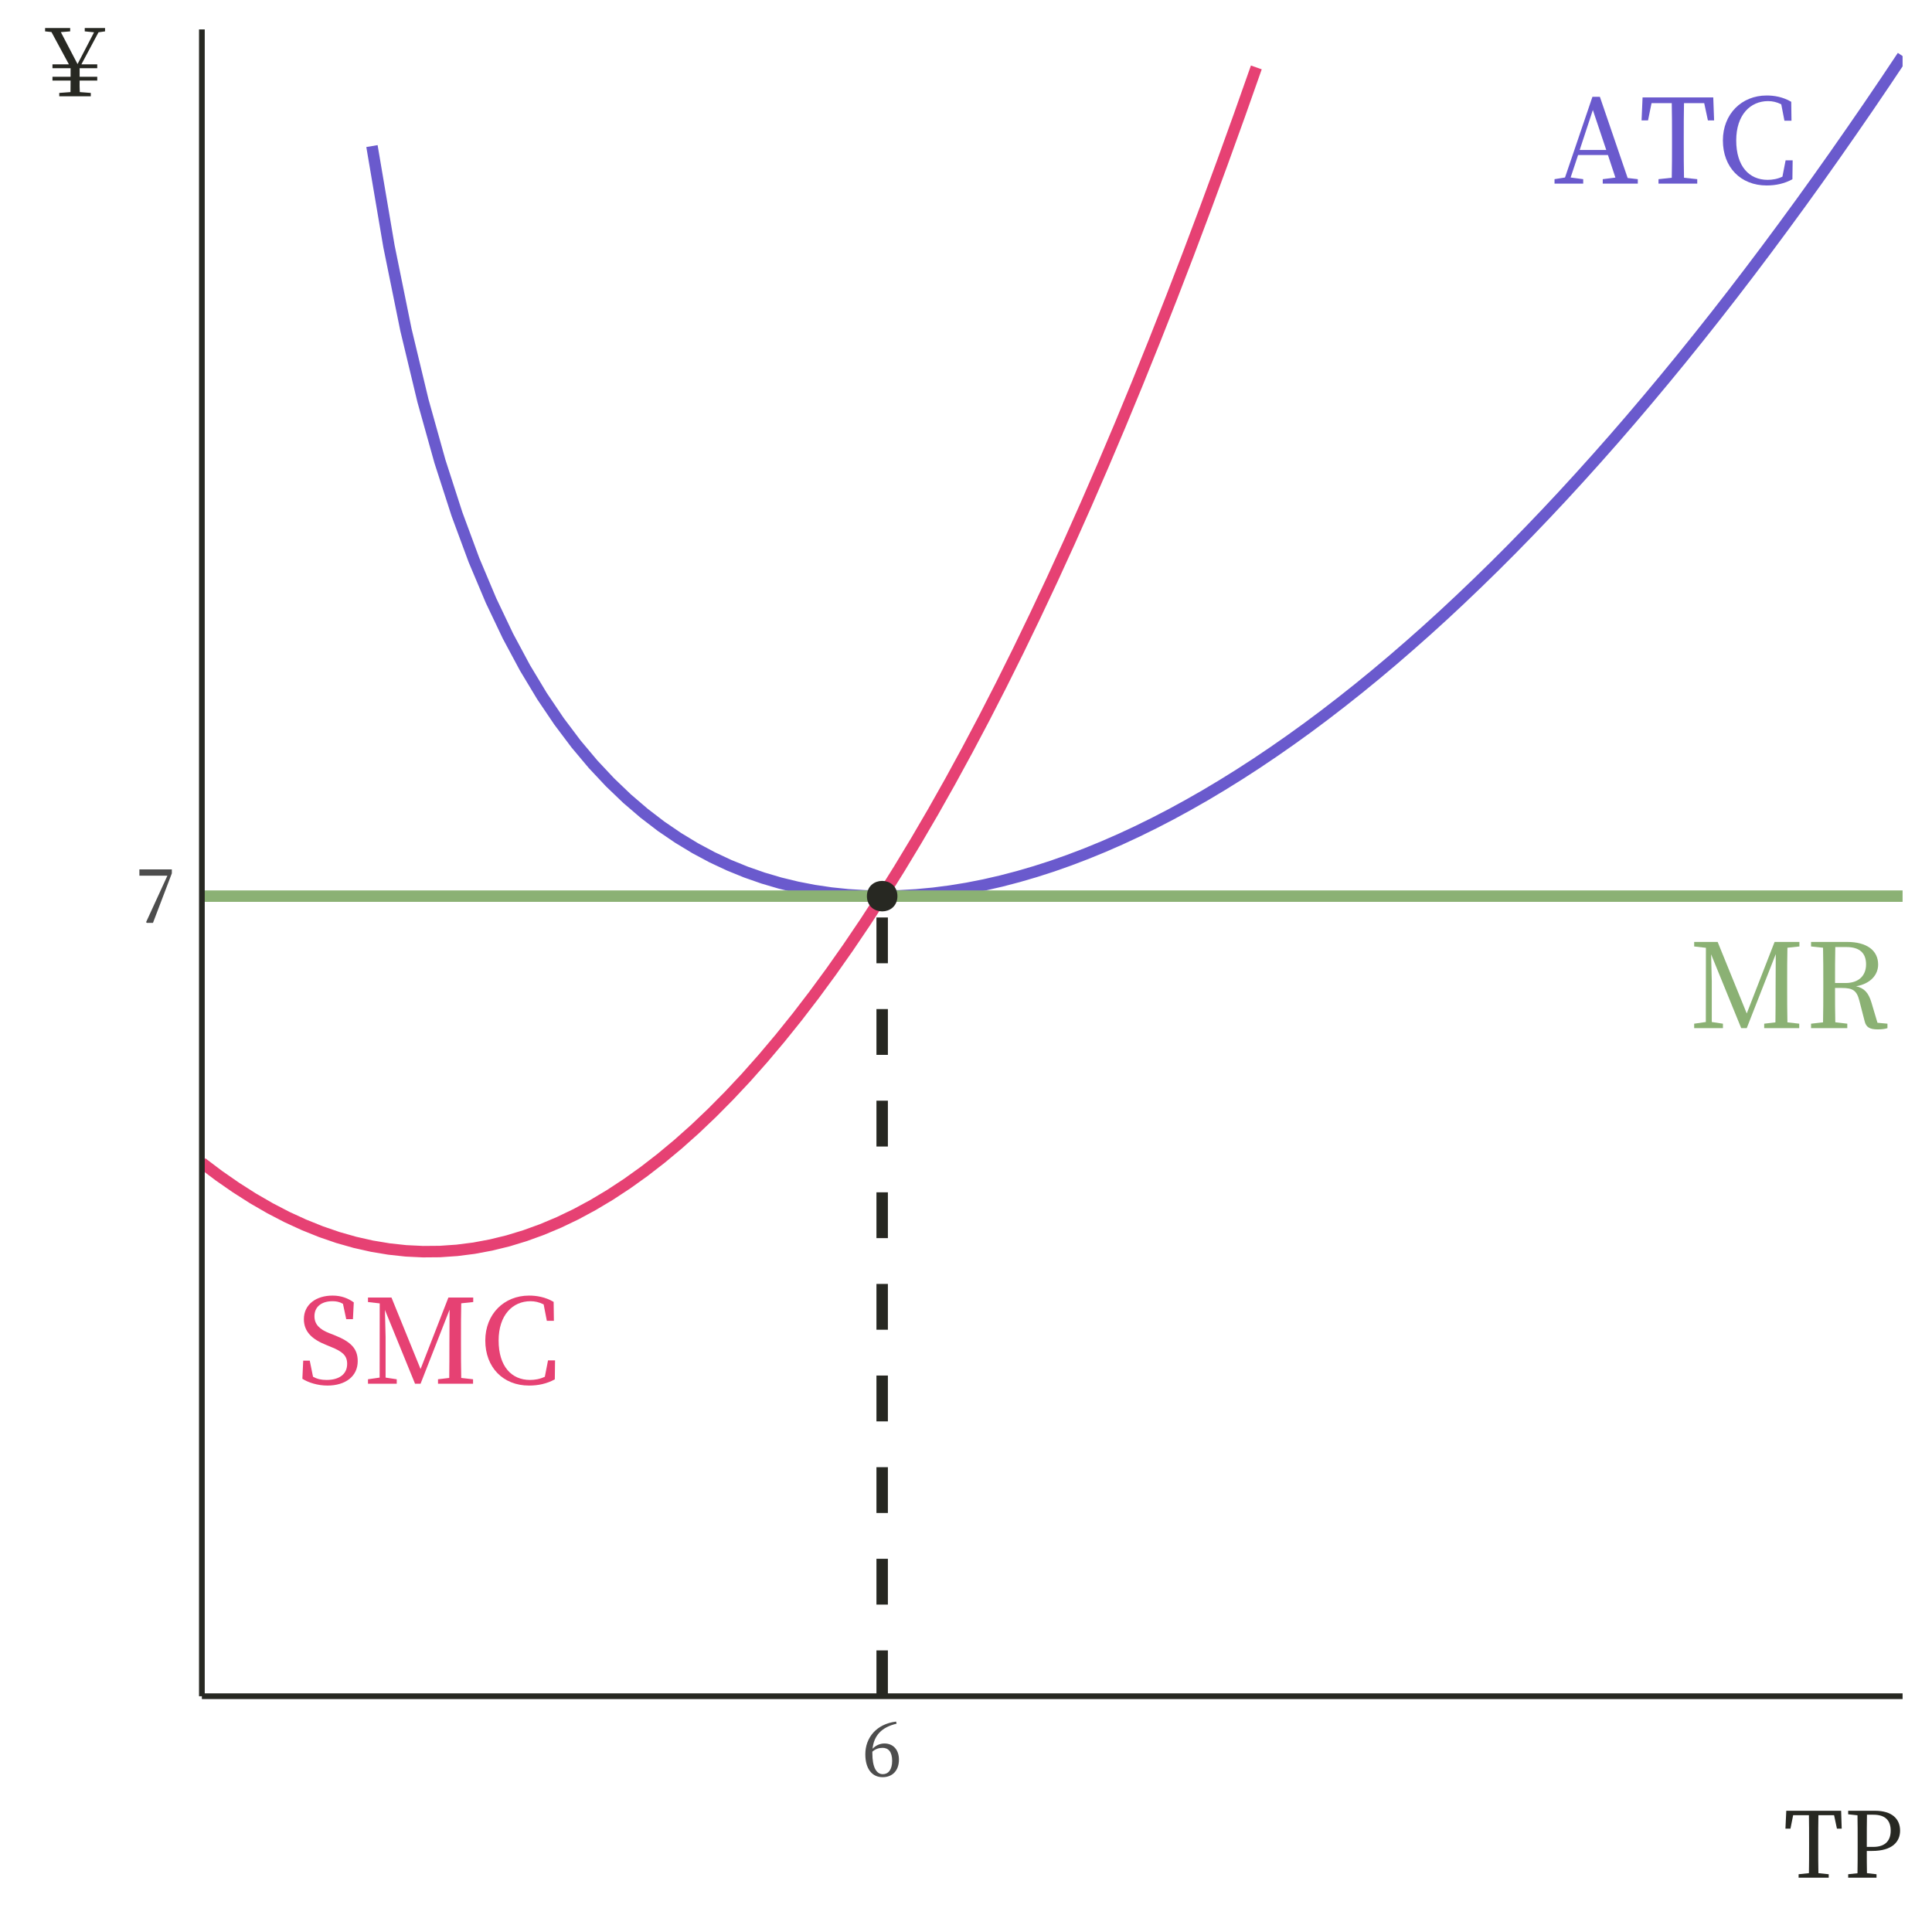
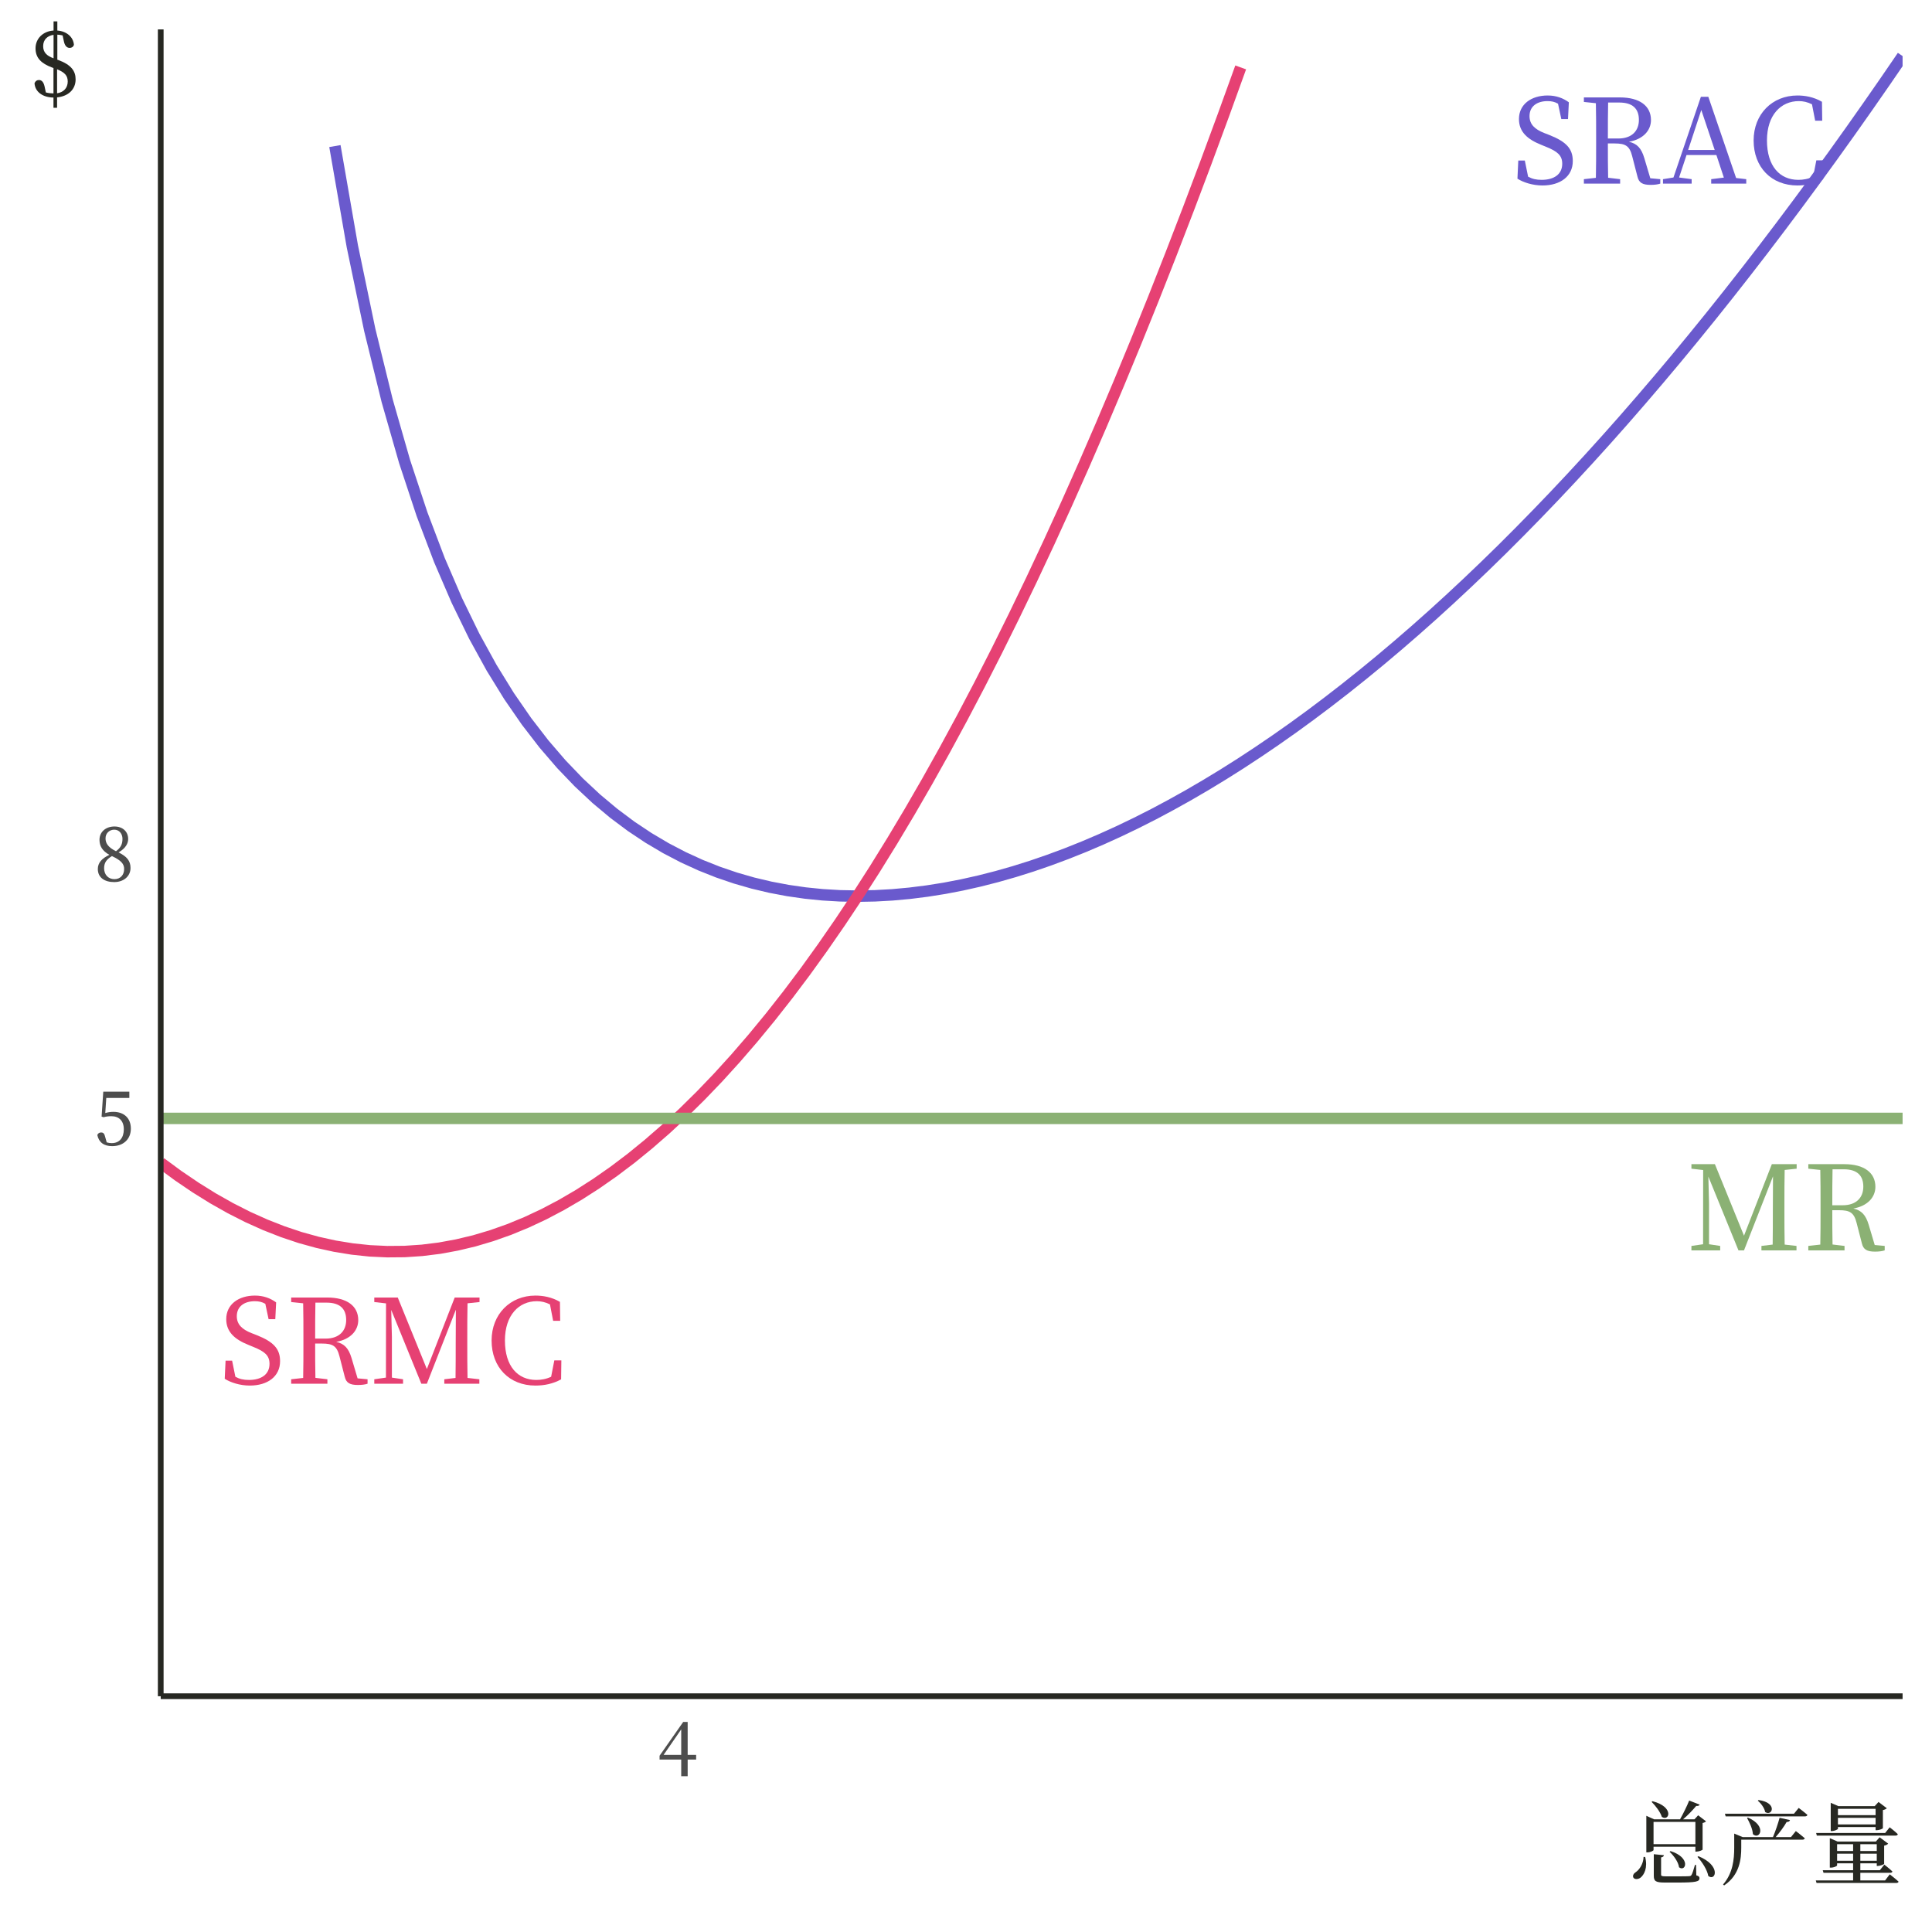
<svg xmlns="http://www.w3.org/2000/svg" xmlns:xlink="http://www.w3.org/1999/xlink" width="360pt" height="360pt" viewBox="0 0 360 360" version="1.1">
  <defs>
    <g>
      <symbol overflow="visible" id="glyph0-0">
        <path style="stroke:none;" d="M 2.188 2.625 L 19.719 2.625 L 19.719 -19.281 L 2.188 -19.281 Z M 10.953 -9.219 L 3.984 -18.188 L 17.922 -18.188 Z M 11.656 -8.328 L 18.625 -17.281 L 18.625 0.641 Z M 3.984 1.531 L 10.953 -7.422 L 17.922 1.531 Z M 3.281 -17.281 L 10.25 -8.328 L 3.281 0.641 Z M 3.281 -17.281 " />
      </symbol>
      <symbol overflow="visible" id="glyph0-1">
+         <path style="stroke:none;" d="M 6 -9.438 C 4.266 -10.125 3.281 -11.047 3.281 -12.578 C 3.281 -14.422 4.703 -15.375 6.641 -15.375 C 7.375 -15.375 7.969 -15.25 8.594 -14.891 L 9.203 -12.031 L 10.453 -12.031 L 10.609 -15.156 C 9.547 -15.922 8.281 -16.422 6.656 -16.422 C 3.641 -16.422 1.312 -14.812 1.312 -12.031 C 1.312 -9.609 2.953 -8.234 5.453 -7.234 L 6.359 -6.859 C 8.5 -6 9.375 -5.25 9.375 -3.703 C 9.375 -1.75 7.859 -0.703 5.547 -0.703 C 4.516 -0.703 3.797 -0.875 3.016 -1.297 L 2.406 -4.297 L 1.188 -4.297 L 1.031 -0.922 C 2.125 -0.219 3.875 0.344 5.703 0.344 C 9.031 0.344 11.344 -1.359 11.344 -4.203 C 11.344 -6.469 10.172 -7.797 6.969 -9.062 Z M 6 -9.438 " />
+       </symbol>
+       <symbol overflow="visible" id="glyph0-2">
+         <path style="stroke:none;" d="M 5.547 -8.406 C 5.547 -10.891 5.547 -12.984 5.594 -15.109 L 7.672 -15.109 C 10.188 -15.109 11.328 -13.938 11.328 -11.875 C 11.328 -9.875 10.062 -8.406 7.484 -8.406 Z M 13.453 -1 L 12.328 -4.781 C 11.781 -6.609 10.969 -7.469 9.469 -7.797 C 12.203 -8.281 13.578 -9.969 13.578 -11.844 C 13.578 -14.5 11.438 -16.062 7.797 -16.062 L 1.078 -16.062 L 1.078 -15.219 L 3.312 -14.984 C 3.359 -12.875 3.359 -10.75 3.359 -8.609 L 3.359 -7.422 C 3.359 -5.281 3.359 -3.172 3.312 -1.078 L 1.078 -0.828 L 1.078 0 L 7.828 0 L 7.828 -0.828 L 5.594 -1.094 C 5.547 -3.156 5.547 -5.25 5.547 -7.484 L 6.812 -7.484 C 8.812 -7.484 9.594 -7.047 10.078 -5.109 L 11.062 -1.297 C 11.328 -0.172 12 0.234 13.5 0.234 C 14.234 0.234 14.859 0.156 15.312 0 L 15.312 -0.828 Z M 13.453 -1 " />
+       </symbol>
+       <symbol overflow="visible" id="glyph0-3">
        <path style="stroke:none;" d="M 4.859 -6.266 L 7.312 -13.719 L 9.812 -6.266 Z M 13.797 -1.047 L 8.625 -16.172 L 7.234 -16.172 L 2.125 -1.141 L 0.172 -0.828 L 0.172 0 L 5.516 0 L 5.516 -0.828 L 3.172 -1.141 L 4.562 -5.328 L 10.125 -5.328 L 11.516 -1.125 L 9.156 -0.828 L 9.156 0 L 15.688 0 L 15.688 -0.828 Z M 13.797 -1.047 " />
      </symbol>
-       <symbol overflow="visible" id="glyph0-2">
-         <path style="stroke:none;" d="M 12.156 -15 L 12.844 -11.781 L 14 -11.781 L 13.844 -16.062 L 0.672 -16.062 L 0.484 -11.781 L 1.688 -11.781 L 2.344 -15 L 6.109 -15 C 6.156 -12.906 6.156 -10.75 6.156 -8.609 L 6.156 -7.422 C 6.156 -5.281 6.156 -3.172 6.109 -1.094 L 3.641 -0.828 L 3.641 0 L 10.859 0 L 10.859 -0.828 L 8.391 -1.094 C 8.344 -3.203 8.344 -5.328 8.344 -7.422 L 8.344 -8.609 C 8.344 -10.75 8.344 -12.906 8.391 -15 Z M 12.156 -15 " />
-       </symbol>
-       <symbol overflow="visible" id="glyph0-3">
+       <symbol overflow="visible" id="glyph0-4">
        <path style="stroke:none;" d="M 12.844 -4.344 L 12.25 -1.297 C 11.328 -0.859 10.391 -0.703 9.484 -0.703 C 6.047 -0.703 3.641 -3.234 3.641 -8.047 C 3.641 -12.812 6.266 -15.375 9.578 -15.375 C 10.391 -15.375 11.188 -15.203 12.031 -14.781 L 12.625 -11.719 L 13.938 -11.719 L 13.891 -15.25 C 12.312 -16.172 10.688 -16.422 9.312 -16.422 C 4.625 -16.422 1.156 -12.953 1.156 -8.047 C 1.156 -3.047 4.469 0.344 9.312 0.344 C 11.016 0.344 12.625 0 14.109 -0.812 L 14.156 -4.344 Z M 12.844 -4.344 " />
-       </symbol>
-       <symbol overflow="visible" id="glyph0-4">
-         <path style="stroke:none;" d="M 6 -9.438 C 4.266 -10.125 3.281 -11.047 3.281 -12.578 C 3.281 -14.422 4.703 -15.375 6.641 -15.375 C 7.375 -15.375 7.969 -15.25 8.594 -14.891 L 9.203 -12.031 L 10.453 -12.031 L 10.609 -15.156 C 9.547 -15.922 8.281 -16.422 6.656 -16.422 C 3.641 -16.422 1.312 -14.812 1.312 -12.031 C 1.312 -9.609 2.953 -8.234 5.453 -7.234 L 6.359 -6.859 C 8.5 -6 9.375 -5.25 9.375 -3.703 C 9.375 -1.75 7.859 -0.703 5.547 -0.703 C 4.516 -0.703 3.797 -0.875 3.016 -1.297 L 2.406 -4.297 L 1.188 -4.297 L 1.031 -0.922 C 2.125 -0.219 3.875 0.344 5.703 0.344 C 9.031 0.344 11.344 -1.359 11.344 -4.203 C 11.344 -6.469 10.172 -7.797 6.969 -9.062 Z M 6 -9.438 " />
      </symbol>
      <symbol overflow="visible" id="glyph0-5">
        <path style="stroke:none;" d="M 20.531 -15.219 L 20.531 -16.062 L 15.906 -16.062 L 10.719 -2.734 L 5.297 -16.062 L 0.922 -16.062 L 0.922 -15.219 L 3.109 -14.969 L 3.094 -1.141 L 0.922 -0.828 L 0.922 0 L 6.281 0 L 6.281 -0.828 L 4.203 -1.141 L 4.203 -8.734 C 4.203 -8.844 4.125 -11.656 4.078 -13.75 L 9.688 0 L 10.719 0 L 16.125 -13.797 L 16.094 -7.359 C 16.094 -5.25 16.094 -3.156 16.062 -1.078 L 13.969 -0.828 L 13.969 0 L 20.5 0 L 20.5 -0.828 L 18.297 -1.078 C 18.25 -3.203 18.25 -5.328 18.25 -7.422 L 18.25 -8.609 C 18.25 -10.75 18.25 -12.906 18.297 -14.984 Z M 20.531 -15.219 " />
-       </symbol>
-       <symbol overflow="visible" id="glyph0-6">
-         <path style="stroke:none;" d="M 5.547 -8.406 C 5.547 -10.891 5.547 -12.984 5.594 -15.109 L 7.672 -15.109 C 10.188 -15.109 11.328 -13.938 11.328 -11.875 C 11.328 -9.875 10.062 -8.406 7.484 -8.406 Z M 13.453 -1 L 12.328 -4.781 C 11.781 -6.609 10.969 -7.469 9.469 -7.797 C 12.203 -8.281 13.578 -9.969 13.578 -11.844 C 13.578 -14.5 11.438 -16.062 7.797 -16.062 L 1.078 -16.062 L 1.078 -15.219 L 3.312 -14.984 C 3.359 -12.875 3.359 -10.75 3.359 -8.609 L 3.359 -7.422 C 3.359 -5.281 3.359 -3.172 3.312 -1.078 L 1.078 -0.828 L 1.078 0 L 7.828 0 L 7.828 -0.828 L 5.594 -1.094 C 5.547 -3.156 5.547 -5.25 5.547 -7.484 L 6.812 -7.484 C 8.812 -7.484 9.594 -7.047 10.078 -5.109 L 11.062 -1.297 C 11.328 -0.172 12 0.234 13.5 0.234 C 14.234 0.234 14.859 0.156 15.312 0 L 15.312 -0.828 Z M 13.453 -1 " />
      </symbol>
      <symbol overflow="visible" id="glyph1-0">
        <path style="stroke:none;" d="M 1.359 1.625 L 12.234 1.625 L 12.234 -11.969 L 1.359 -11.969 Z M 6.797 -5.719 L 2.469 -11.281 L 11.125 -11.281 Z M 7.234 -5.172 L 11.547 -10.719 L 11.547 0.391 Z M 2.469 0.953 L 6.797 -4.609 L 11.125 0.953 Z M 2.031 -10.719 L 6.359 -5.172 L 2.031 0.391 Z M 2.031 -10.719 " />
      </symbol>
      <symbol overflow="visible" id="glyph1-1">
-         <path style="stroke:none;" d="M 0.75 -9.969 L 0.75 -8.797 L 5.969 -8.797 L 2 -0.141 L 2.141 0 L 3.281 0 L 6.797 -9.234 L 6.797 -9.969 Z M 0.75 -9.969 " />
+         <path style="stroke:none;" d="M 2.25 -8.797 L 6.547 -8.797 L 6.547 -9.969 L 1.688 -9.969 L 1.375 -5.312 L 1.75 -5.203 C 2.234 -5.344 2.719 -5.391 3.188 -5.391 C 4.609 -5.391 5.516 -4.531 5.516 -2.953 C 5.516 -1.391 4.719 -0.375 3.266 -0.375 C 2.938 -0.375 2.641 -0.422 2.328 -0.516 L 2.078 -1.406 C 1.906 -2.141 1.719 -2.359 1.281 -2.359 C 0.953 -2.359 0.688 -2.188 0.578 -1.875 C 0.875 -0.5 1.828 0.188 3.344 0.188 C 5.453 0.188 6.828 -1.125 6.828 -3.078 C 6.828 -5.078 5.5 -6.203 3.578 -6.203 C 3.031 -6.203 2.562 -6.125 2.062 -5.984 Z M 2.25 -8.797 " />
      </symbol>
      <symbol overflow="visible" id="glyph1-2">
-         <path style="stroke:none;" d="M 1.906 -4.562 C 2.484 -5.094 3.188 -5.281 3.812 -5.281 C 4.875 -5.281 5.594 -4.547 5.594 -2.875 C 5.594 -1.203 4.875 -0.375 3.859 -0.375 C 2.641 -0.375 1.906 -1.688 1.906 -4.266 Z M 6.328 -10.172 C 2.656 -9.734 0.594 -7.156 0.594 -4.078 C 0.594 -1.406 1.828 0.188 3.812 0.188 C 5.609 0.188 6.859 -1 6.859 -3.094 C 6.859 -4.922 5.781 -6.094 4.156 -6.094 C 3.344 -6.094 2.562 -5.75 1.938 -5.109 C 2.203 -7.547 3.578 -9.109 6.422 -9.781 Z M 6.328 -10.172 " />
+         <path style="stroke:none;" d="M 3.766 -0.359 C 2.625 -0.359 1.844 -1.188 1.844 -2.391 C 1.844 -3.438 2.312 -4.047 3.297 -4.656 C 5.047 -3.844 5.578 -3.172 5.578 -2.25 C 5.578 -1.125 4.859 -0.359 3.766 -0.359 Z M 2.109 -7.969 C 2.109 -8.953 2.875 -9.578 3.734 -9.578 C 4.703 -9.578 5.266 -8.766 5.266 -7.875 C 5.266 -6.875 4.953 -6.234 4.062 -5.562 C 2.5 -6.328 2.109 -7.125 2.109 -7.969 Z M 4.531 -5.344 C 5.906 -6.125 6.328 -7.062 6.328 -7.844 C 6.328 -9.188 5.344 -10.172 3.766 -10.172 C 2.219 -10.172 0.984 -9.219 0.984 -7.688 C 0.984 -6.531 1.516 -5.609 2.828 -4.891 C 1.406 -4.219 0.672 -3.391 0.672 -2.25 C 0.672 -0.672 1.906 0.188 3.719 0.188 C 5.484 0.188 6.766 -0.891 6.766 -2.453 C 6.766 -3.781 6.062 -4.594 4.531 -5.344 Z M 4.531 -5.344 " />
+       </symbol>
+       <symbol overflow="visible" id="glyph1-3">
+         <path style="stroke:none;" d="M 1.156 -3.969 L 4.438 -8.719 L 4.438 -3.969 Z M 7.219 -3.969 L 5.641 -3.969 L 5.641 -10.109 L 4.812 -10.109 L 0.406 -3.812 L 0.406 -3.094 L 4.438 -3.094 L 4.438 0 L 5.641 0 L 5.641 -3.094 L 7.219 -3.094 Z M 7.219 -3.969 " />
      </symbol>
      <symbol overflow="visible" id="glyph2-0">
        <path style="stroke:none;" d="M 1.703 2.047 L 15.297 2.047 L 15.297 -14.953 L 1.703 -14.953 Z M 8.5 -7.156 L 3.094 -14.109 L 13.906 -14.109 Z M 9.047 -6.453 L 14.453 -13.406 L 14.453 0.5 Z M 3.094 1.188 L 8.5 -5.766 L 13.906 1.188 Z M 2.547 -13.406 L 7.953 -6.453 L 2.547 0.5 Z M 2.547 -13.406 " />
      </symbol>
      <symbol overflow="visible" id="glyph2-1">
-         <path style="stroke:none;" d="M 9.438 -11.641 L 9.969 -9.141 L 10.859 -9.141 L 10.75 -12.469 L 0.531 -12.469 L 0.375 -9.141 L 1.312 -9.141 L 1.812 -11.641 L 4.75 -11.641 C 4.781 -10.016 4.781 -8.344 4.781 -6.688 L 4.781 -5.766 C 4.781 -4.094 4.781 -2.469 4.75 -0.844 L 2.828 -0.641 L 2.828 0 L 8.438 0 L 8.438 -0.641 L 6.516 -0.844 C 6.484 -2.484 6.484 -4.125 6.484 -5.766 L 6.484 -6.688 C 6.484 -8.344 6.484 -10.016 6.516 -11.641 Z M 9.438 -11.641 " />
+         <path style="stroke:none;" d="M 4.234 -14.125 C 4.969 -13.406 5.859 -12.234 6.141 -11.328 C 7.516 -10.406 8.531 -13.172 4.406 -14.25 Z M 2.734 -3.875 C 2.719 -2.625 1.969 -1.484 1.281 -1.031 C 0.906 -0.797 0.656 -0.406 0.828 -0.031 C 1.047 0.359 1.703 0.328 2.141 0.016 C 2.844 -0.516 3.547 -1.859 3.031 -3.859 Z M 12.391 -10.391 L 12.391 -6.25 L 4.594 -6.25 L 4.594 -10.391 Z M 12.391 -5.766 L 12.391 -4.859 L 12.594 -4.859 C 13.062 -4.859 13.719 -5.141 13.734 -5.234 L 13.734 -10.188 C 14.047 -10.25 14.281 -10.391 14.375 -10.5 L 12.906 -11.625 L 12.219 -10.875 L 10.094 -10.875 C 11.016 -11.656 11.938 -12.641 12.547 -13.375 C 12.906 -13.328 13.109 -13.438 13.188 -13.609 L 11.234 -14.375 C 10.828 -13.344 10.109 -11.906 9.531 -10.875 L 4.703 -10.875 L 3.25 -11.531 L 3.25 -4.719 L 3.453 -4.719 C 4 -4.719 4.594 -5.016 4.594 -5.156 L 4.594 -5.766 Z M 7.578 -4.828 C 8.344 -4.125 9.219 -2.938 9.344 -1.938 C 10.594 -0.984 11.625 -3.734 7.766 -4.953 Z M 12.516 -2.375 L 12.312 -2.375 C 12.047 -1.484 11.844 -0.781 11.672 -0.516 C 11.578 -0.359 11.484 -0.312 11.25 -0.281 C 10.969 -0.25 10.172 -0.25 9.188 -0.25 L 6.875 -0.25 C 6.094 -0.25 6 -0.328 6 -0.578 L 6 -3.781 C 6.328 -3.828 6.5 -3.984 6.531 -4.188 L 4.641 -4.375 L 4.641 -0.359 C 4.641 0.656 5 0.906 6.719 0.906 L 9.094 0.906 C 12.5 0.906 13.156 0.734 13.156 0.109 C 13.156 -0.156 13.031 -0.312 12.562 -0.438 Z M 12.781 -3.875 C 13.609 -2.969 14.594 -1.484 14.797 -0.312 C 16.172 0.734 17.25 -2.25 12.969 -4 Z M 12.781 -3.875 " />
      </symbol>
      <symbol overflow="visible" id="glyph2-2">
-         <path style="stroke:none;" d="M 5.531 -11.734 C 7.75 -11.734 8.75 -10.656 8.75 -8.766 C 8.75 -6.969 7.812 -5.734 5.484 -5.734 L 4.297 -5.734 L 4.297 -6.688 C 4.297 -8.375 4.297 -10.078 4.328 -11.734 Z M 5.281 -4.984 C 9.047 -4.984 10.5 -6.703 10.5 -8.766 C 10.5 -10.984 8.953 -12.469 5.828 -12.469 L 0.828 -12.469 L 0.828 -11.812 L 2.562 -11.625 C 2.594 -10 2.594 -8.344 2.594 -6.688 L 2.594 -5.766 C 2.594 -4.094 2.594 -2.469 2.562 -0.828 L 0.828 -0.641 L 0.828 0 L 6.109 0 L 6.109 -0.641 L 4.328 -0.844 C 4.297 -2.266 4.297 -3.609 4.297 -4.984 Z M 5.281 -4.984 " />
+         <path style="stroke:none;" d="M 7.016 -14.344 C 7.609 -13.859 8.266 -12.984 8.391 -12.234 C 9.703 -11.344 10.797 -13.969 7.172 -14.469 Z M 13.203 -7.562 L 10.344 -7.562 C 11.125 -8.453 11.922 -9.531 12.391 -10.375 C 12.766 -10.375 12.969 -10.516 13.016 -10.734 L 11.078 -11.156 C 10.797 -10.094 10.312 -8.672 9.844 -7.562 L 4.203 -7.562 L 2.625 -8.219 L 2.625 -5.578 C 2.625 -3.391 2.375 -0.828 0.547 1.266 L 0.75 1.438 C 3.672 -0.516 3.938 -3.547 3.938 -5.594 L 3.938 -7.078 L 15.312 -7.078 C 15.531 -7.078 15.719 -7.156 15.781 -7.344 C 15.141 -7.906 14.109 -8.688 14.109 -8.688 Z M 5.016 -11.125 C 5.484 -10.297 6.047 -9.094 6.109 -8.109 C 7.375 -6.969 8.812 -9.641 5.172 -11.203 Z M 13.766 -11.922 L 0.891 -11.922 L 1.031 -11.422 L 15.812 -11.422 C 16.047 -11.422 16.219 -11.516 16.266 -11.703 C 15.641 -12.25 14.641 -13 14.641 -13 Z M 13.766 -11.922 " />
      </symbol>
      <symbol overflow="visible" id="glyph2-3">
-         <path style="stroke:none;" d="M 14.094 -12.094 L 14.094 -12.719 L 10.312 -12.719 L 10.312 -12.094 L 12.047 -11.922 L 8.969 -6 L 5.859 -11.953 L 7.594 -12.094 L 7.594 -12.719 L 2.922 -12.719 L 2.922 -12.094 L 4.109 -11.969 L 7.359 -5.953 L 4.297 -5.953 L 4.297 -5.234 L 7.672 -5.234 L 7.672 -3.641 L 4.297 -3.641 L 4.297 -2.922 L 7.672 -2.922 C 7.672 -2.172 7.672 -1.672 7.656 -0.781 L 5.562 -0.625 L 5.562 0 L 11.438 0 L 11.438 -0.625 L 9.391 -0.781 C 9.344 -1.656 9.344 -2.172 9.359 -2.922 L 12.641 -2.922 L 12.641 -3.641 L 9.359 -3.641 L 9.359 -5.234 L 12.641 -5.234 L 12.641 -5.953 L 9.688 -5.953 L 12.875 -11.922 Z M 14.094 -12.094 " />
+         <path style="stroke:none;" d="M 11.969 -12.828 L 11.969 -11.656 L 4.953 -11.656 L 4.953 -12.828 Z M 4.953 -9.922 L 4.953 -11.156 L 11.969 -11.156 L 11.969 -9.922 Z M 4.953 -9.438 L 11.969 -9.438 L 11.969 -8.844 L 12.188 -8.844 C 12.625 -8.844 13.312 -9.109 13.328 -9.234 L 13.328 -12.594 C 13.672 -12.672 13.938 -12.797 14.062 -12.938 L 12.516 -14.109 L 11.797 -13.328 L 5.047 -13.328 L 3.609 -13.953 L 3.609 -8.688 L 3.797 -8.688 C 4.328 -8.688 4.953 -9 4.953 -9.109 Z M 15.688 -7.844 C 15.922 -7.844 16.078 -7.922 16.109 -8.109 C 15.562 -8.656 14.594 -9.391 14.594 -9.391 L 13.75 -8.328 L 0.891 -8.328 L 1.016 -7.844 Z M 4.797 -3.156 L 4.797 -4.469 L 7.781 -4.469 L 7.781 -3.156 Z M 7.781 -6.234 L 7.781 -4.969 L 4.797 -4.969 L 4.797 -6.234 Z M 12.188 -6.234 L 12.188 -4.969 L 9.125 -4.969 L 9.125 -6.234 Z M 9.125 -3.156 L 9.125 -4.469 L 12.188 -4.469 L 12.188 -3.156 Z M 13.734 0.516 L 9.125 0.516 L 9.125 -0.906 L 14.656 -0.906 C 14.891 -0.906 15.062 -0.969 15.109 -1.156 C 14.531 -1.703 13.594 -2.438 13.594 -2.438 L 12.766 -1.391 L 9.125 -1.391 L 9.125 -2.672 L 12.188 -2.672 L 12.188 -2.188 L 12.406 -2.188 C 12.828 -2.188 13.547 -2.484 13.562 -2.578 L 13.562 -5.969 C 13.906 -6.031 14.188 -6.188 14.312 -6.344 L 12.719 -7.531 L 12.016 -6.734 L 4.891 -6.734 L 3.438 -7.359 L 3.438 -1.875 L 3.625 -1.875 C 4.203 -1.875 4.797 -2.156 4.797 -2.297 L 4.797 -2.672 L 7.781 -2.672 L 7.781 -1.391 L 2.125 -1.391 L 2.266 -0.906 L 7.781 -0.906 L 7.781 0.516 L 0.828 0.516 L 0.969 0.984 L 15.812 0.984 C 16.047 0.984 16.219 0.906 16.25 0.734 C 15.641 0.172 14.609 -0.625 14.609 -0.625 Z M 13.734 0.516 " />
+       </symbol>
+       <symbol overflow="visible" id="glyph2-4">
+         <path style="stroke:none;" d="M 5.156 -5.031 C 6.562 -4.453 7.141 -3.875 7.141 -2.75 C 7.141 -1.547 6.359 -0.734 5.156 -0.562 Z M 4.5 -7.078 C 3.25 -7.516 2.562 -8.188 2.562 -9.328 C 2.562 -10.562 3.359 -11.281 4.5 -11.453 Z M 5.203 -6.812 L 5.203 -11.484 C 5.531 -11.469 5.844 -11.422 6.188 -11.344 L 6.438 -10.172 C 6.641 -9.25 7.109 -9.016 7.5 -9.016 C 7.875 -9.016 8.172 -9.203 8.297 -9.594 C 8.172 -11.078 6.906 -12.125 5.203 -12.25 L 5.203 -13.953 L 4.5 -13.953 L 4.5 -12.25 C 2.531 -12.125 1.141 -10.75 1.141 -8.938 C 1.141 -7.109 2.25 -6.109 4.188 -5.375 L 4.484 -5.266 L 4.484 -0.531 C 4.016 -0.547 3.531 -0.594 3.062 -0.719 L 2.812 -1.891 C 2.594 -2.781 2.203 -3.031 1.766 -3.031 C 1.375 -3.031 1.125 -2.828 0.953 -2.438 C 1.047 -0.828 2.484 0.219 4.484 0.234 L 4.484 2.141 L 5.156 2.141 L 5.156 0.203 C 7.281 0 8.609 -1.312 8.609 -3.141 C 8.609 -4.672 7.844 -5.859 5.328 -6.781 Z M 5.203 -6.812 " />
      </symbol>
    </g>
    <clipPath id="clip1">
-       <path d="M 68 9 L 354.52 9 L 354.52 169 L 68 169 Z M 68 9 " />
+       <path d="M 61 9 L 354.52 9 L 354.52 169 L 61 169 Z M 61 9 " />
    </clipPath>
    <clipPath id="clip2">
-       <path d="M 37.617 11 L 236 11 L 236 235 L 37.617 235 Z M 37.617 11 " />
+       <path d="M 29.949 11 L 233 11 L 233 235 L 29.949 235 Z M 29.949 11 " />
    </clipPath>
    <clipPath id="clip3">
-       <path d="M 37.617 165 L 354.52 165 L 354.52 169 L 37.617 169 Z M 37.617 165 " />
-     </clipPath>
-     <clipPath id="clip4">
-       <path d="M 163 165 L 166 165 L 166 316.066 L 163 316.066 Z M 163 165 " />
+       <path d="M 29.949 207 L 354.52 207 L 354.52 210 L 29.949 210 Z M 29.949 207 " />
    </clipPath>
  </defs>
-   <g id="surface20209">
+   <g id="surface349">
    <rect x="0" y="0" width="360" height="360" style="fill:rgb(100%,100%,100%);fill-opacity:1;stroke:none;" />
    <g clip-path="url(#clip1)" clip-rule="nonzero">
-       <path style="fill:none;stroke-width:2.134;stroke-linecap:butt;stroke-linejoin:round;stroke:rgb(41.569%,35.294%,80.392%);stroke-opacity:1;stroke-miterlimit:10;" d="M 69.309 27.219 L 72.477 45.883 L 75.645 61.469 L 78.816 74.676 L 81.984 86 L 85.152 95.809 L 88.32 104.371 L 91.492 111.895 L 94.66 118.547 L 97.828 124.453 L 100.996 129.715 L 104.168 134.414 L 107.336 138.625 L 110.504 142.398 L 113.676 145.781 L 116.844 148.816 L 120.012 151.531 L 123.18 153.961 L 126.352 156.121 L 129.52 158.043 L 132.688 159.738 L 135.855 161.223 L 139.027 162.512 L 142.195 163.617 L 145.363 164.551 L 148.535 165.32 L 151.703 165.934 L 154.871 166.402 L 158.039 166.73 L 161.211 166.922 L 164.379 166.984 L 167.547 166.922 L 170.715 166.742 L 173.887 166.445 L 177.055 166.035 L 180.223 165.52 L 183.395 164.895 L 186.562 164.168 L 189.73 163.34 L 192.898 162.414 L 196.07 161.395 L 199.238 160.277 L 202.406 159.07 L 205.574 157.773 L 208.746 156.387 L 211.914 154.914 L 215.082 153.355 L 218.254 151.711 L 221.422 149.98 L 224.59 148.172 L 227.758 146.277 L 230.93 144.305 L 234.098 142.254 L 237.266 140.121 L 240.434 137.914 L 243.605 135.629 L 246.773 133.266 L 249.941 130.824 L 253.113 128.312 L 256.281 125.723 L 259.449 123.059 L 262.617 120.32 L 265.789 117.512 L 268.957 114.629 L 272.125 111.672 L 275.293 108.645 L 278.465 105.547 L 281.633 102.379 L 284.801 99.137 L 287.973 95.824 L 291.141 92.445 L 294.309 88.992 L 297.477 85.473 L 300.648 81.883 L 303.816 78.223 L 306.984 74.492 L 310.152 70.695 L 313.324 66.832 L 316.492 62.898 L 319.66 58.898 L 322.832 54.828 L 326 50.691 L 329.168 46.488 L 332.336 42.215 L 335.508 37.879 L 338.676 33.473 L 341.844 29 L 345.012 24.461 L 348.184 19.859 L 351.352 15.188 L 354.52 10.449 " />
+       <path style="fill:none;stroke-width:2.134;stroke-linecap:butt;stroke-linejoin:round;stroke:rgb(41.569%,35.294%,80.392%);stroke-opacity:1;stroke-miterlimit:10;" d="M 62.406 27.219 L 65.652 45.883 L 68.898 61.469 L 72.145 74.676 L 75.391 86 L 78.637 95.809 L 81.883 104.371 L 85.129 111.895 L 88.371 118.547 L 91.617 124.453 L 94.863 129.715 L 98.109 134.414 L 101.355 138.625 L 104.602 142.398 L 107.848 145.781 L 111.094 148.816 L 114.34 151.531 L 117.586 153.961 L 120.828 156.121 L 124.074 158.043 L 127.32 159.738 L 130.566 161.223 L 133.812 162.512 L 137.059 163.617 L 140.305 164.551 L 143.551 165.32 L 146.797 165.934 L 150.043 166.402 L 153.285 166.73 L 156.531 166.922 L 159.777 166.984 L 163.023 166.922 L 166.27 166.742 L 169.516 166.445 L 172.762 166.035 L 176.008 165.52 L 179.254 164.895 L 182.5 164.168 L 185.742 163.34 L 188.988 162.414 L 192.234 161.395 L 195.48 160.277 L 198.727 159.07 L 201.973 157.773 L 205.219 156.387 L 208.465 154.914 L 211.711 153.355 L 214.957 151.711 L 218.199 149.98 L 221.445 148.172 L 224.691 146.277 L 227.938 144.305 L 231.184 142.254 L 234.43 140.121 L 237.676 137.914 L 240.922 135.629 L 244.168 133.266 L 247.414 130.824 L 250.656 128.312 L 253.902 125.723 L 257.148 123.059 L 260.395 120.32 L 263.641 117.512 L 266.887 114.629 L 270.133 111.672 L 273.379 108.645 L 276.625 105.547 L 279.871 102.379 L 283.113 99.137 L 286.359 95.824 L 289.605 92.445 L 292.852 88.992 L 296.098 85.473 L 299.344 81.883 L 302.59 78.223 L 305.836 74.492 L 309.082 70.695 L 312.328 66.832 L 315.57 62.898 L 318.816 58.898 L 322.062 54.828 L 325.309 50.691 L 328.555 46.488 L 331.801 42.215 L 335.047 37.879 L 338.293 33.473 L 341.539 29 L 344.785 24.461 L 348.027 19.859 L 351.273 15.188 L 354.52 10.449 " />
    </g>
    <g style="fill:rgb(41.569%,35.294%,80.392%);fill-opacity:1;">
-       <use xlink:href="#glyph0-1" x="289.492" y="34.215" />
-       <use xlink:href="#glyph0-2" x="305.398" y="34.215" />
-       <use xlink:href="#glyph0-3" x="319.879" y="34.215" />
+       <use xlink:href="#glyph0-1" x="281.723" y="34.215" />
+       <use xlink:href="#glyph0-2" x="294.057" y="34.215" />
+       <use xlink:href="#glyph0-3" x="309.7" y="34.215" />
+       <use xlink:href="#glyph0-4" x="325.606" y="34.215" />
    </g>
    <g clip-path="url(#clip2)" clip-rule="nonzero">
-       <path style="fill:none;stroke-width:2.134;stroke-linecap:butt;stroke-linejoin:round;stroke:rgb(90.196%,25.49%,45.098%);stroke-opacity:1;stroke-miterlimit:10;" d="M 37.617 216.68 L 40.785 219.07 L 43.957 221.273 L 47.125 223.293 L 50.293 225.125 L 53.461 226.773 L 56.633 228.23 L 59.801 229.504 L 62.969 230.594 L 66.137 231.492 L 69.309 232.207 L 72.477 232.734 L 75.645 233.078 L 78.816 233.23 L 81.984 233.203 L 85.152 232.984 L 88.32 232.582 L 91.492 231.988 L 94.66 231.215 L 97.828 230.25 L 100.996 229.102 L 104.168 227.766 L 107.336 226.246 L 110.504 224.535 L 113.676 222.641 L 116.844 220.559 L 120.012 218.293 L 123.18 215.84 L 126.352 213.199 L 129.52 210.375 L 132.688 207.359 L 135.855 204.16 L 139.027 200.777 L 142.195 197.203 L 145.363 193.445 L 148.535 189.5 L 151.703 185.371 L 154.871 181.055 L 158.039 176.551 L 161.211 171.859 L 164.379 166.984 L 167.547 161.922 L 170.715 156.672 L 173.887 151.238 L 177.055 145.617 L 180.223 139.809 L 183.395 133.812 L 186.562 127.633 L 189.73 121.266 L 192.898 114.711 L 196.07 107.973 L 199.238 101.047 L 202.406 93.934 L 205.574 86.637 L 208.746 79.152 L 211.914 71.48 L 215.082 63.621 L 218.254 55.578 L 221.422 47.348 L 224.59 38.93 L 227.758 30.328 L 230.93 21.535 L 234.098 12.562 " />
+       <path style="fill:none;stroke-width:2.134;stroke-linecap:butt;stroke-linejoin:round;stroke:rgb(90.196%,25.49%,45.098%);stroke-opacity:1;stroke-miterlimit:10;" d="M 29.949 216.68 L 33.195 219.07 L 36.441 221.273 L 39.688 223.293 L 42.934 225.125 L 46.18 226.773 L 49.426 228.23 L 52.672 229.504 L 55.914 230.594 L 59.16 231.492 L 62.406 232.207 L 65.652 232.734 L 68.898 233.078 L 72.145 233.23 L 75.391 233.203 L 78.637 232.984 L 81.883 232.582 L 85.129 231.988 L 88.371 231.215 L 91.617 230.25 L 94.863 229.102 L 98.109 227.766 L 101.355 226.246 L 104.602 224.535 L 107.848 222.641 L 111.094 220.559 L 114.34 218.293 L 117.586 215.84 L 120.828 213.199 L 124.074 210.375 L 127.32 207.359 L 130.566 204.16 L 133.812 200.777 L 137.059 197.203 L 140.305 193.445 L 143.551 189.5 L 146.797 185.371 L 150.043 181.055 L 153.285 176.551 L 156.531 171.859 L 159.777 166.984 L 163.023 161.922 L 166.27 156.672 L 169.516 151.238 L 172.762 145.617 L 176.008 139.809 L 179.254 133.812 L 182.5 127.633 L 185.742 121.266 L 188.988 114.711 L 192.234 107.973 L 195.48 101.047 L 198.727 93.934 L 201.973 86.637 L 205.219 79.152 L 208.465 71.48 L 211.711 63.621 L 214.957 55.578 L 218.199 47.348 L 221.445 38.93 L 224.691 30.328 L 227.938 21.535 L 231.184 12.562 " />
    </g>
    <g style="fill:rgb(90.196%,25.49%,45.098%);fill-opacity:1;">
-       <use xlink:href="#glyph0-4" x="55.312" y="257.836" />
-       <use xlink:href="#glyph0-5" x="67.647" y="257.836" />
-       <use xlink:href="#glyph0-3" x="89.271" y="257.836" />
+       <use xlink:href="#glyph0-1" x="40.844" y="257.836" />
+       <use xlink:href="#glyph0-2" x="53.178" y="257.836" />
+       <use xlink:href="#glyph0-5" x="68.821" y="257.836" />
+       <use xlink:href="#glyph0-4" x="90.445" y="257.836" />
    </g>
    <g clip-path="url(#clip3)" clip-rule="nonzero">
-       <path style="fill:none;stroke-width:2.134;stroke-linecap:butt;stroke-linejoin:round;stroke:rgb(54.51%,69.412%,45.49%);stroke-opacity:1;stroke-miterlimit:10;" d="M 37.617 166.984 L 354.52 166.984 " />
+       <path style="fill:none;stroke-width:2.134;stroke-linecap:butt;stroke-linejoin:round;stroke:rgb(54.51%,69.412%,45.49%);stroke-opacity:1;stroke-miterlimit:10;" d="M 29.949 208.395 L 354.52 208.395 " />
    </g>
    <g style="fill:rgb(54.51%,69.412%,45.49%);fill-opacity:1;">
-       <use xlink:href="#glyph0-5" x="314.762" y="191.578" />
-       <use xlink:href="#glyph0-6" x="336.386" y="191.578" />
+       <use xlink:href="#glyph0-5" x="314.25" y="232.988" />
+       <use xlink:href="#glyph0-2" x="335.874" y="232.988" />
    </g>
-     <path style="fill-rule:nonzero;fill:rgb(15.294%,15.686%,13.333%);fill-opacity:1;stroke-width:0.709;stroke-linecap:round;stroke-linejoin:round;stroke:rgb(15.294%,15.686%,13.333%);stroke-opacity:1;stroke-miterlimit:10;" d="M 166.867 166.984 C 166.867 170.301 161.891 170.301 161.891 166.984 C 161.891 163.668 166.867 163.668 166.867 166.984 " />
-     <g clip-path="url(#clip4)" clip-rule="nonzero">
-       <path style="fill:none;stroke-width:2.134;stroke-linecap:butt;stroke-linejoin:round;stroke:rgb(15.294%,15.686%,13.333%);stroke-opacity:1;stroke-dasharray:8.536,8.536;stroke-miterlimit:10;" d="M 164.379 316.066 L 164.379 166.984 " />
+     <path style="fill:none;stroke-width:1.067;stroke-linecap:butt;stroke-linejoin:round;stroke:rgb(15.294%,15.686%,13.333%);stroke-opacity:1;stroke-miterlimit:10;" d="M 29.949 316.066 L 29.949 5.48 " />
+     <g style="fill:rgb(30.196%,30.196%,30.196%);fill-opacity:1;">
+       <use xlink:href="#glyph1-1" x="17.555" y="213.379" />
    </g>
-     <path style="fill:none;stroke-width:1.067;stroke-linecap:butt;stroke-linejoin:round;stroke:rgb(15.294%,15.686%,13.333%);stroke-opacity:1;stroke-miterlimit:10;" d="M 37.617 316.066 L 37.617 5.48 " />
    <g style="fill:rgb(30.196%,30.196%,30.196%);fill-opacity:1;">
-       <use xlink:href="#glyph1-1" x="25.223" y="171.969" />
+       <use xlink:href="#glyph1-2" x="17.555" y="164.176" />
    </g>
-     <path style="fill:none;stroke-width:1.067;stroke-linecap:butt;stroke-linejoin:round;stroke:rgb(15.294%,15.686%,13.333%);stroke-opacity:1;stroke-miterlimit:10;" d="M 37.617 316.066 L 354.52 316.066 " />
+     <path style="fill:none;stroke-width:1.067;stroke-linecap:butt;stroke-linejoin:round;stroke:rgb(15.294%,15.686%,13.333%);stroke-opacity:1;stroke-miterlimit:10;" d="M 29.949 316.066 L 354.52 316.066 " />
    <g style="fill:rgb(30.196%,30.196%,30.196%);fill-opacity:1;">
-       <use xlink:href="#glyph1-2" x="160.645" y="330.965" />
+       <use xlink:href="#glyph1-3" x="122.496" y="330.965" />
    </g>
    <g style="fill:rgb(15.294%,15.686%,13.333%);fill-opacity:1;">
-       <use xlink:href="#glyph2-1" x="332.316" y="349.879" />
-       <use xlink:href="#glyph2-2" x="343.553" y="349.879" />
+       <use xlink:href="#glyph2-1" x="303.52" y="349.879" />
+       <use xlink:href="#glyph2-2" x="320.52" y="349.879" />
+       <use xlink:href="#glyph2-3" x="337.52" y="349.879" />
    </g>
    <g style="fill:rgb(15.294%,15.686%,13.333%);fill-opacity:1;">
-       <use xlink:href="#glyph2-3" x="5.48" y="17.941" />
+       <use xlink:href="#glyph2-4" x="5.48" y="17.941" />
    </g>
  </g>
</svg>
